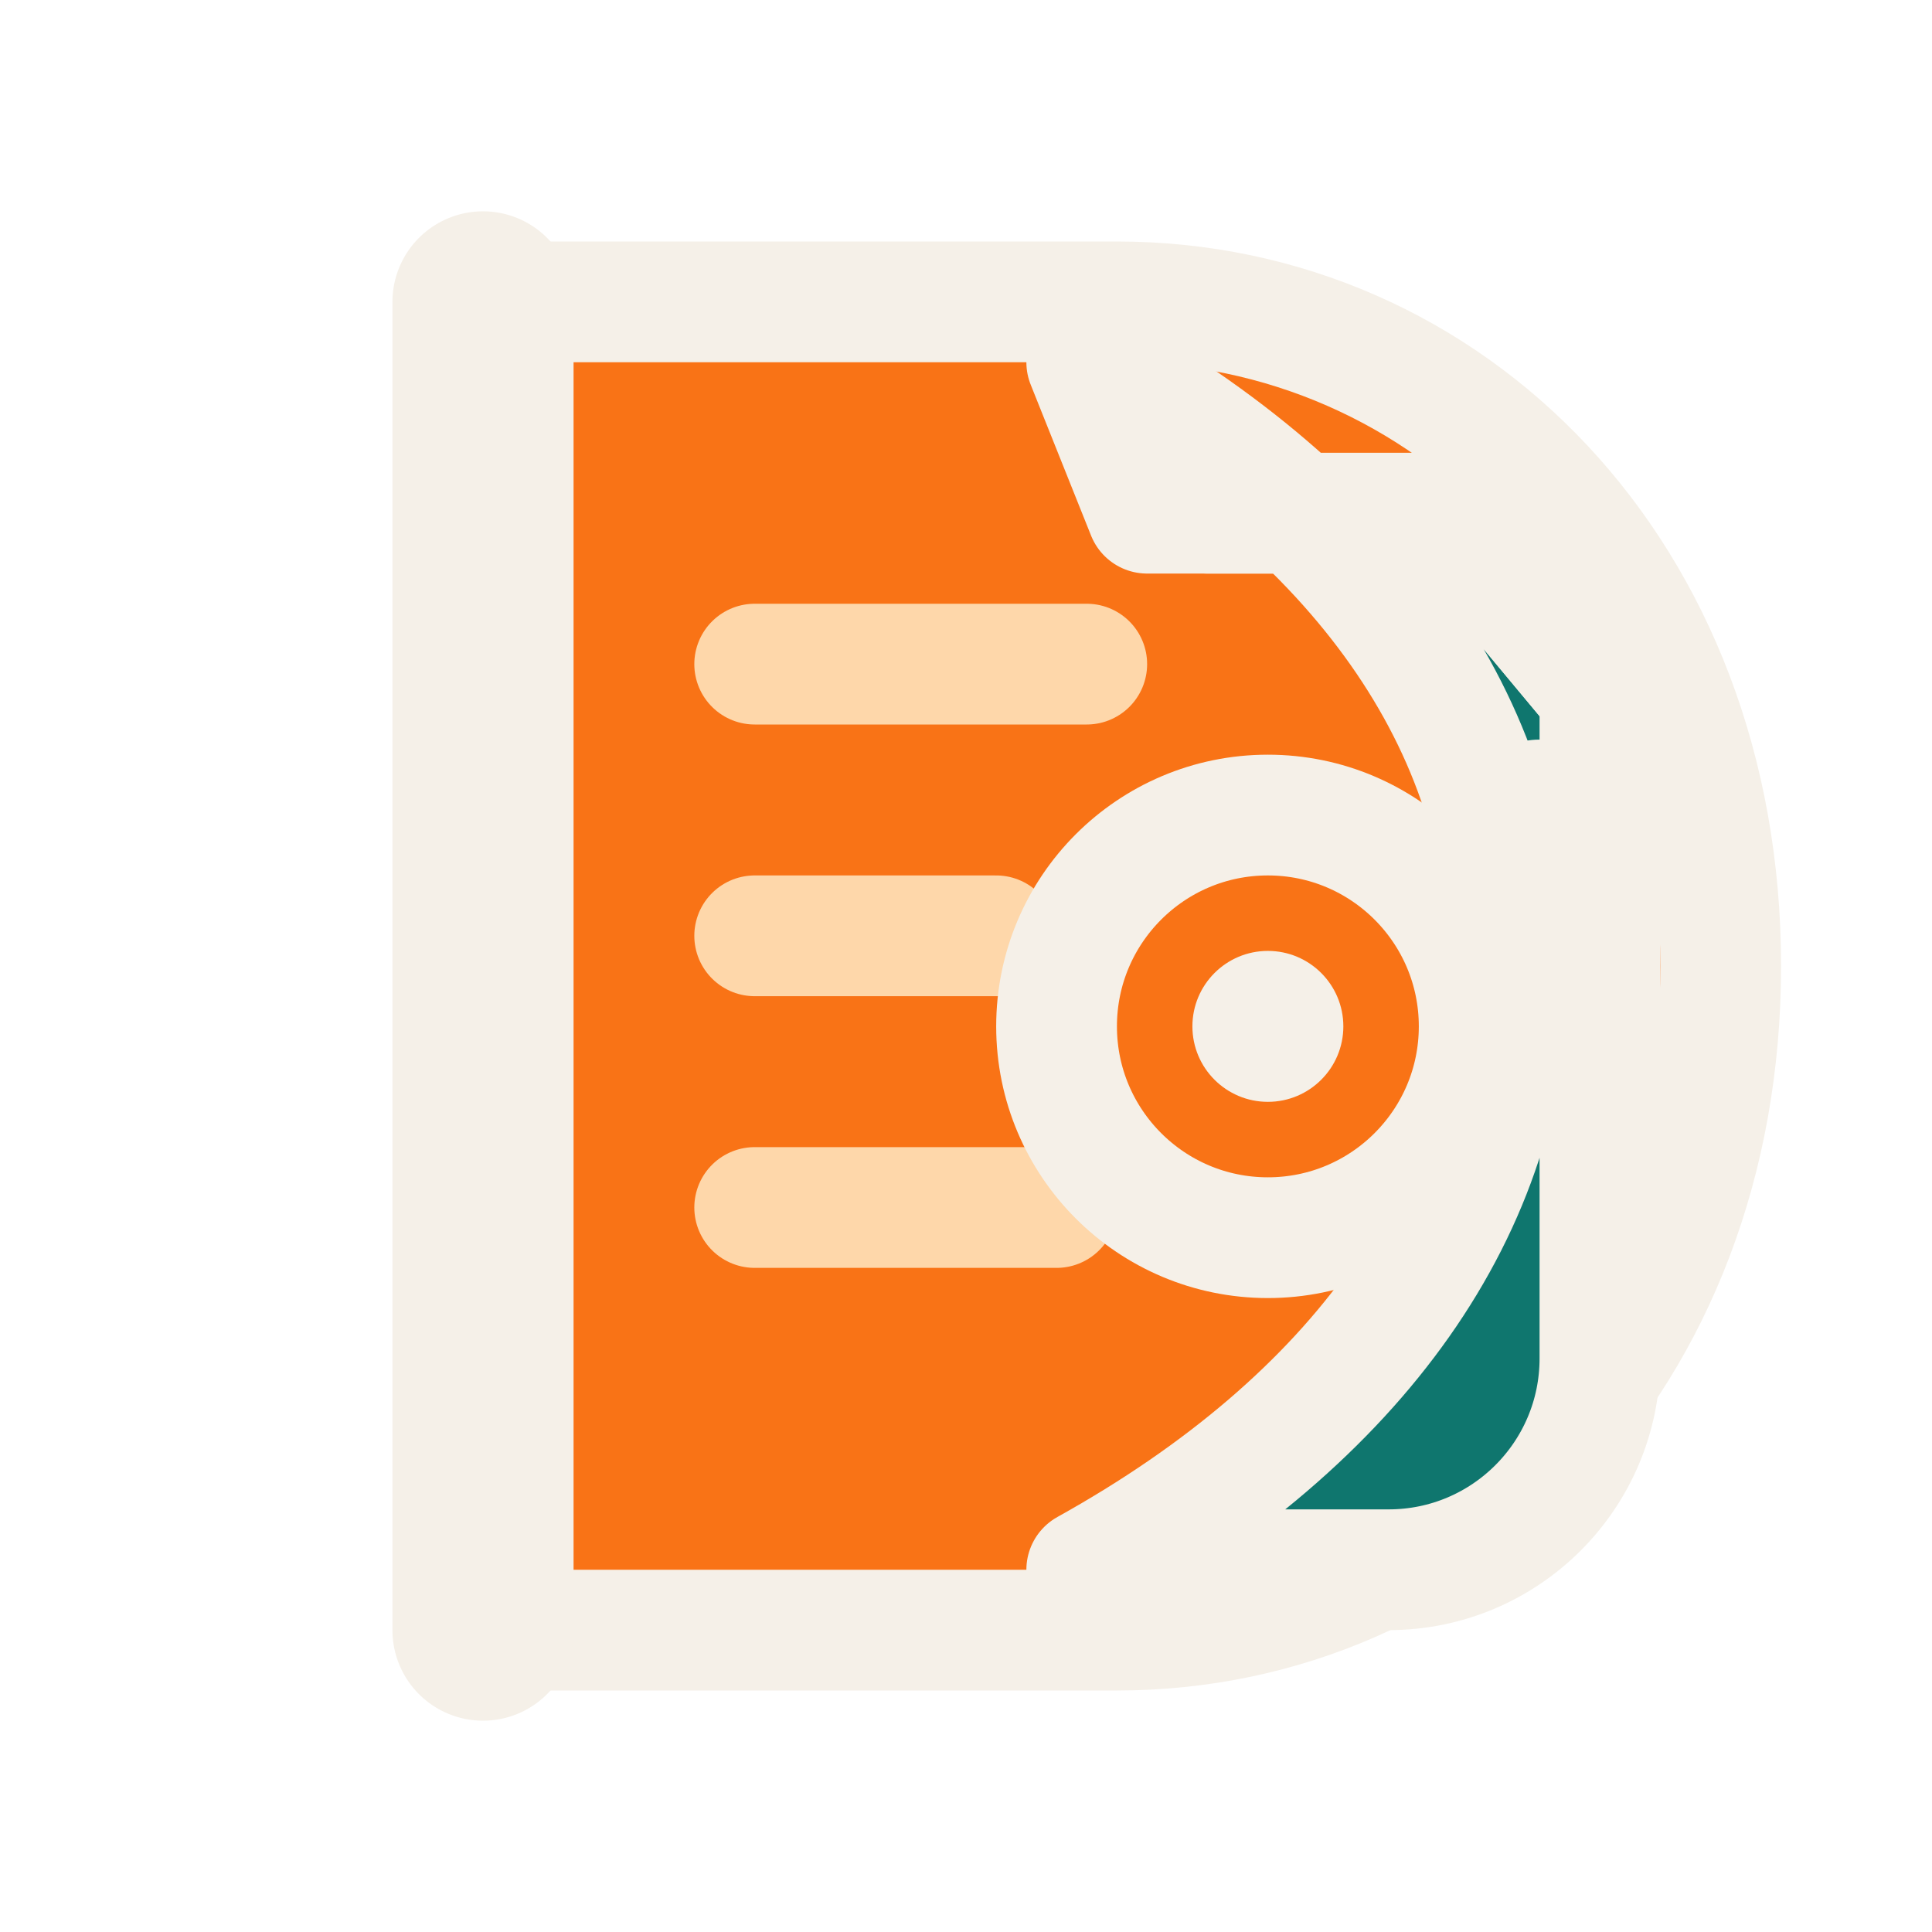
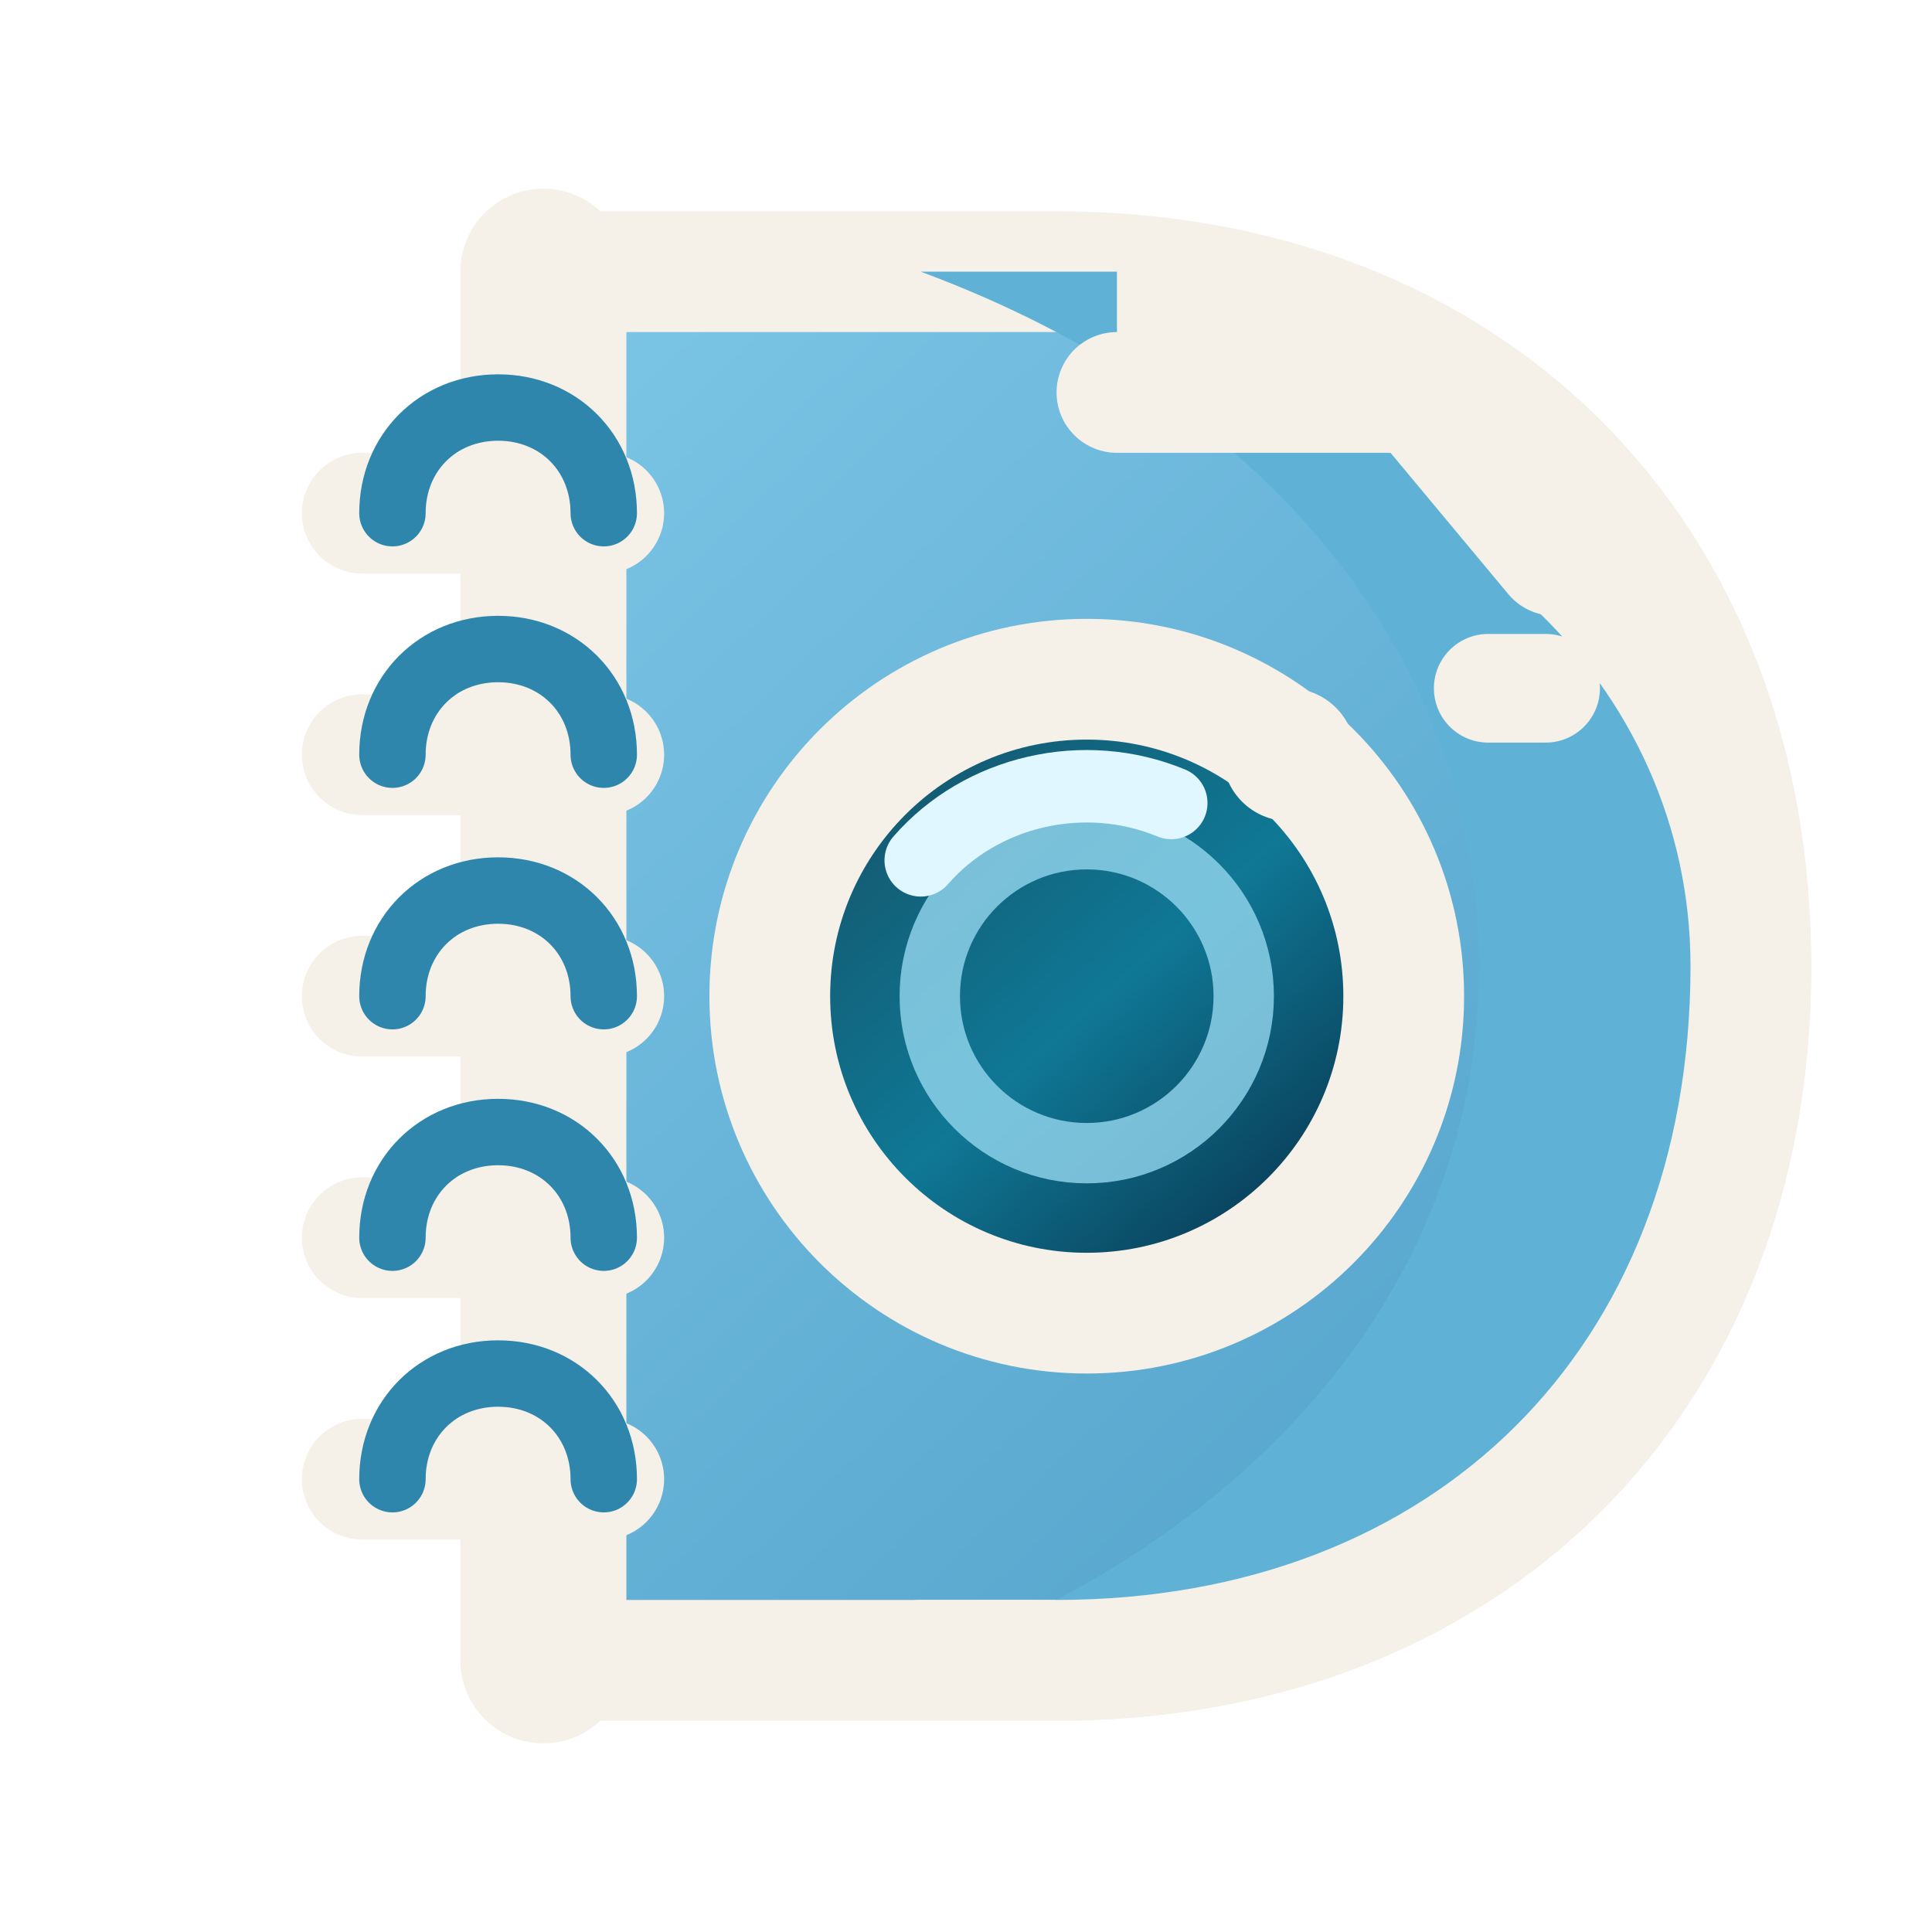
<svg xmlns="http://www.w3.org/2000/svg" viewBox="0 0 64 64" role="img" aria-labelledby="title desc">
-   <path d="M16 10h21c11 0 20 9 20 22s-9 22-20 22H16Z" fill="#f97316" />
-   <path d="M16 10h21c11 0 20 9 20 22s-9 22-20 22H16Z" fill="none" stroke="#F5F0E8" stroke-width="4" stroke-linejoin="round" />
-   <path d="M16 10v44" stroke="#F5F0E8" stroke-width="6" stroke-linecap="round" />
-   <path d="M25 22h11M25 31h8M25 40h10" stroke="#fed7aa" stroke-width="4" stroke-linecap="round" />
-   <path d="M38 17h10l5 6v22a7 7 0 0 1-7 7H36c9-5 14-12 14-20s-5-15-14-20z" fill="#0f766e" />
-   <path d="M38 17h10l5 6v22a7 7 0 0 1-7 7H36c9-5 14-12 14-20s-5-15-14-20z" fill="none" stroke="#F5F0E8" stroke-width="4" stroke-linejoin="round" />
-   <path d="M40 17h8l5 6" fill="none" stroke="#F5F0E8" stroke-width="4" stroke-linecap="round" stroke-linejoin="round" />
-   <circle cx="42" cy="34" r="7" fill="#f97316" stroke="#F5F0E8" stroke-width="4" />
-   <circle cx="42" cy="34" r="2.5" fill="#F5F0E8" />
-   <circle cx="51" cy="27" r="2.5" fill="#F5F0E8" />
+   <defs>
+     <linearGradient id="body" x1="13" y1="9" x2="56" y2="55" gradientUnits="userSpaceOnUse">
+       <stop offset="0" stop-color="#7fc8e8" />
+       <stop offset="1" stop-color="#4f9fc8" />
+     </linearGradient>
+     <linearGradient id="lens" x1="26" y1="24" x2="43" y2="43" gradientUnits="userSpaceOnUse">
+       <stop offset="0" stop-color="#164e63" />
+       <stop offset="0.54" stop-color="#0f7895" />
+       <stop offset="1" stop-color="#082f49" />
+     </linearGradient>
+   </defs>
+   <path d="M18 9h17c13.6 0 23 9.2 23 23s-9.4 23-23 23H18Z" fill="url(#body)" />
+   <path d="M18 9h17c13.6 0 23 9.2 23 23s-9.4 23-23 23H18Z" fill="none" stroke="#F5F0E8" stroke-linejoin="round" stroke-width="4" />
+   <path d="M18 9v46" fill="none" stroke="#F5F0E8" stroke-linecap="round" stroke-width="5.5" />
+   <path d="M12 17h8M12 25h8M12 33h8M12 41h8M12 49h8" fill="none" stroke="#F5F0E8" stroke-linecap="round" stroke-width="4" />
+   <path d="M13 17c0-2 1.5-3.5 3.5-3.5S20 15 20 17M13 25c0-2 1.5-3.5 3.5-3.5S20 23 20 25M13 33c0-2 1.5-3.5 3.5-3.5S20 31 20 33M13 41c0-2 1.5-3.5 3.5-3.5S20 39 20 41M13 49c0-2 1.5-3.5 3.5-3.5S20 47 20 49" fill="none" stroke="#2f86ad" stroke-linecap="round" stroke-width="2.2" />
+   <path d="M37 13h10l4.5 5.4C55.6 22 58 26.8 58 32c0 13.8-9.4 23-23 23h-4.5C42.1 50.7 49 42.1 49 32s-6.9-18.7-18.5-23H37Z" fill="#5fb2d6" />
+   <path d="M37 13h10l4.5 5.4" fill="none" stroke="#F5F0E8" stroke-linecap="round" stroke-linejoin="round" stroke-width="4" />
+   <path d="M52 18.5C55.8 22 58 26.8 58 32c0 13.8-9.4 23-23 23h-4.5" fill="none" stroke="#F5F0E8" stroke-linecap="round" stroke-linejoin="round" stroke-width="4" />
+   <circle cx="36" cy="33" r="10.5" fill="url(#lens)" stroke="#F5F0E8" stroke-width="4" />
+   <circle cx="36" cy="33" r="5.2" fill="none" stroke="#93d7ef" stroke-opacity="0.8" stroke-width="2" />
+   <path d="M30.5 28.5c2-2.3 5.4-3.1 8.3-1.9" fill="none" stroke="#e0f7ff" stroke-linecap="round" stroke-width="2.4" />
+   <circle cx="42.7" cy="25" r="2.2" fill="#F5F0E8" />
+   <rect x="47.5" y="21" width="5.5" height="3.6" rx="1.8" fill="#F5F0E8" />
</svg>
